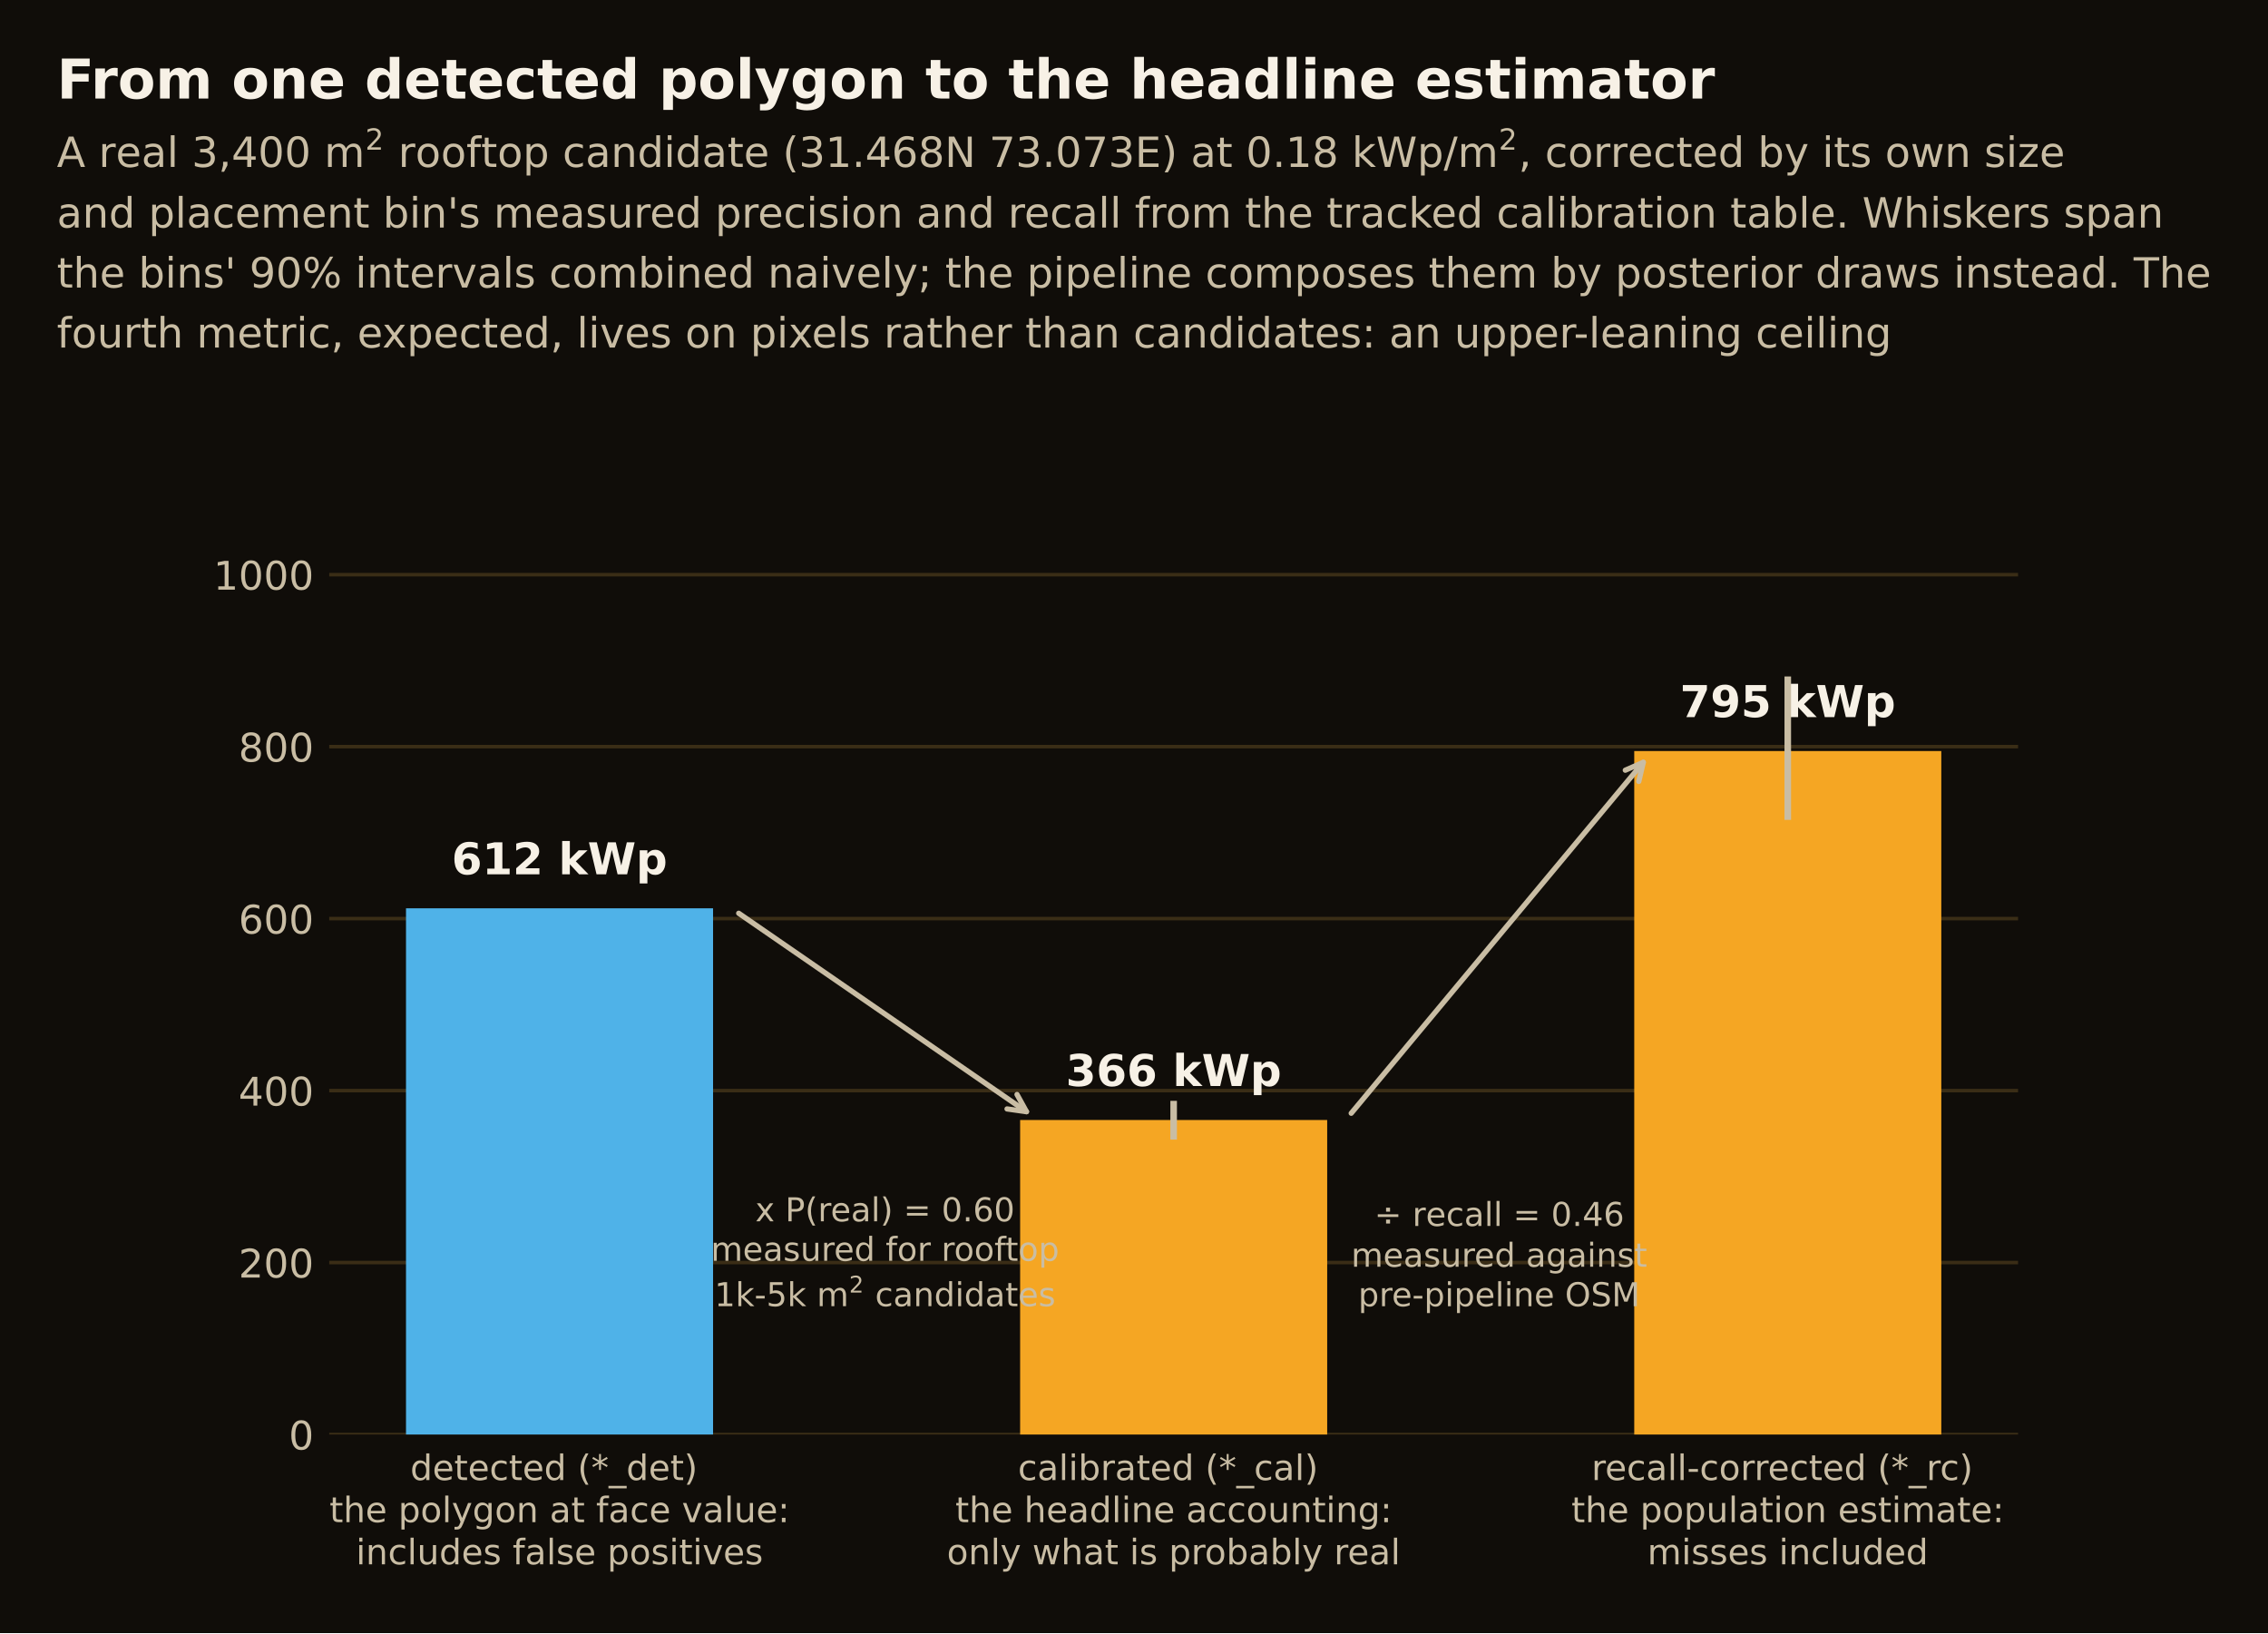
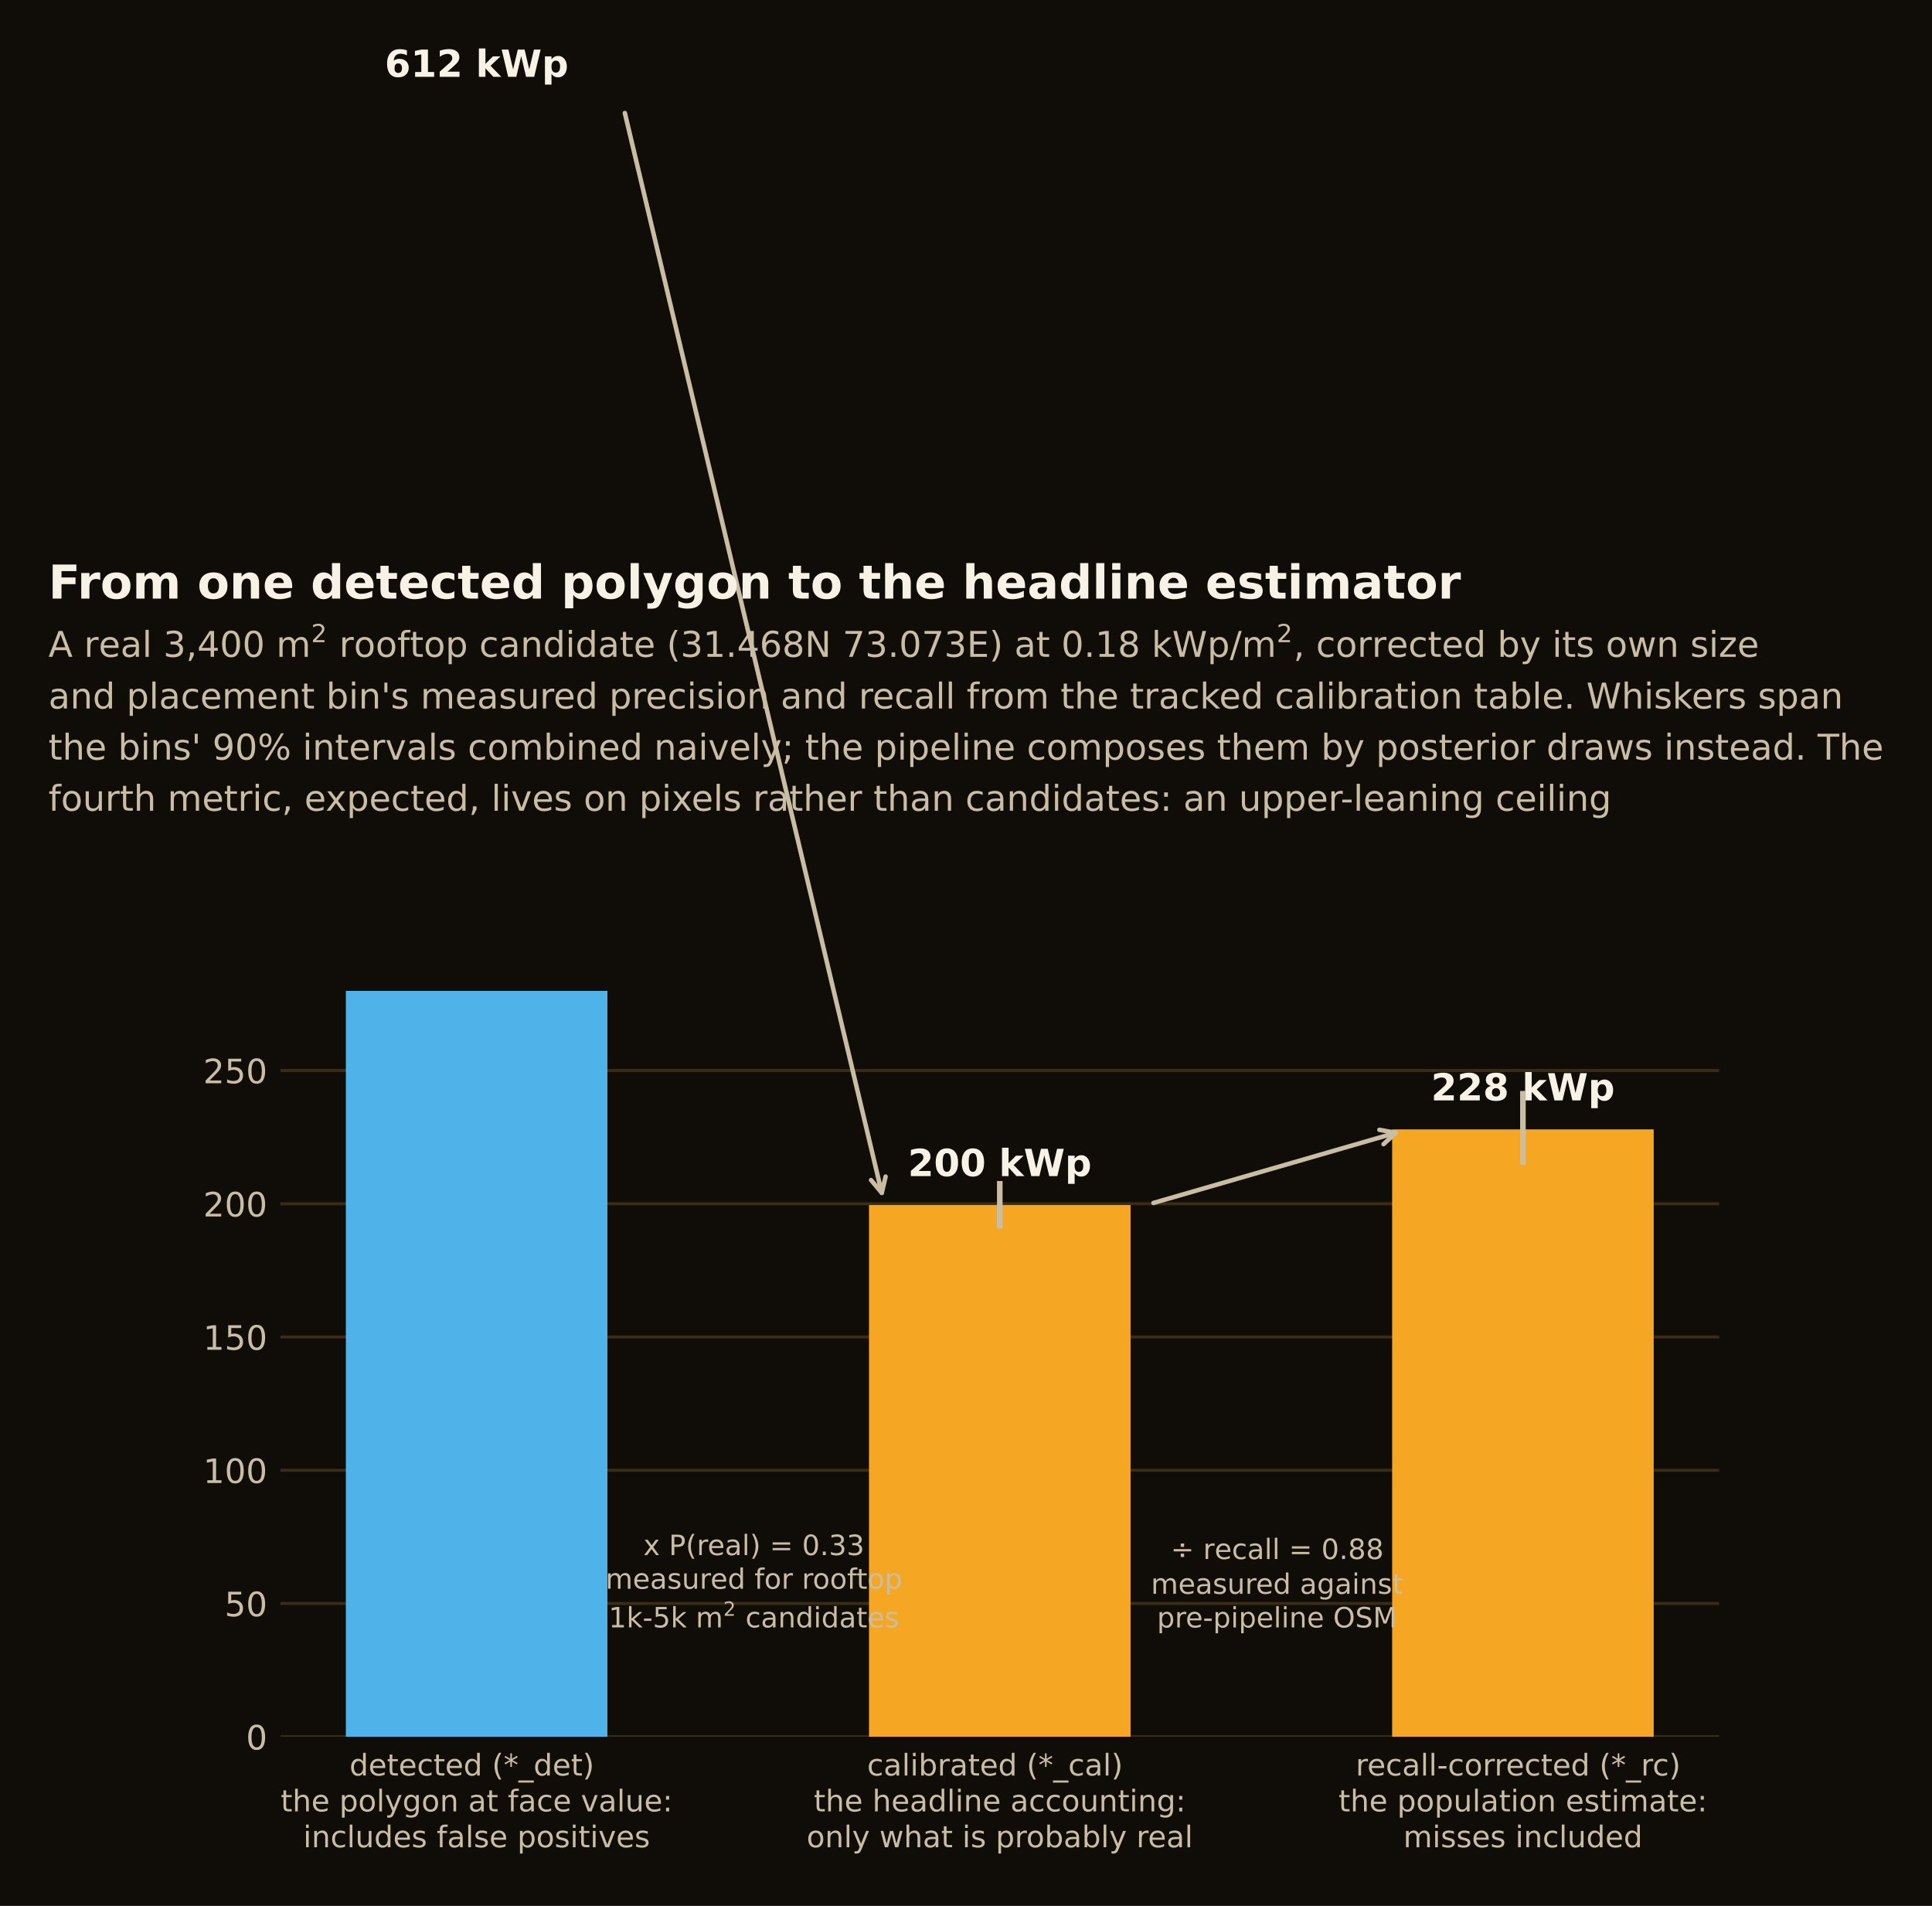
- <svg xmlns="http://www.w3.org/2000/svg" width="517.06pt" height="372.285pt" viewBox="0 0 517.06 372.285" version="1.1">
+ <svg xmlns="http://www.w3.org/2000/svg" width="517.06pt" height="509.999pt" viewBox="0 0 517.06 509.999" version="1.1">
  <defs>
    <style type="text/css">*{stroke-linejoin: round; stroke-linecap: butt}</style>
  </defs>
  <g id="figure_1">
    <g id="patch_1">
-       <path d="M 0 372.285  L 517.06 372.285  L 517.06 0  L 0 0  z " style="fill: #100d09" />
+       <path d="M 0 509.999  L 517.06 509.999  L 517.06 0  L 0 0  z " style="fill: #100d09" />
    </g>
    <g id="axes_1">
      <g id="patch_2">
-         <path d="M 75.06 327.018  L 460.08 327.018  L 460.08 127.434  L 75.06 127.434  z " style="fill: #100d09" />
+         <path d="M 75.06 464.732  L 460.08 464.732  L 460.08 265.148  L 75.06 265.148  z " style="fill: #100d09" />
      </g>
      <g id="matplotlib.axis_1">
        <g id="xtick_1">
          <g id="line2d_1" />
          <g id="text_1">
-             <text style="font-size: 8px; font-family: 'DejaVu Sans'; fill: #c9bda4" transform="translate(93.5321 337.3976)">detected  (*_det)</text>
-             <text style="font-size: 8px; font-family: 'DejaVu Sans'; fill: #c9bda4" transform="translate(75.11273 346.9998)">the polygon at face value:</text>
-             <text style="font-size: 8px; font-family: 'DejaVu Sans'; fill: #c9bda4" transform="translate(81.1546 356.602)">includes false positives</text>
+             <text style="font-size: 8px; font-family: 'DejaVu Sans'; fill: #c9bda4" transform="translate(93.5321 475.1118)">detected  (*_det)</text>
+             <text style="font-size: 8px; font-family: 'DejaVu Sans'; fill: #c9bda4" transform="translate(75.11273 484.714)">the polygon at face value:</text>
+             <text style="font-size: 8px; font-family: 'DejaVu Sans'; fill: #c9bda4" transform="translate(81.1546 494.3162)">includes false positives</text>
          </g>
        </g>
        <g id="xtick_2">
          <g id="line2d_2" />
          <g id="text_2">
-             <text style="font-size: 8px; font-family: 'DejaVu Sans'; fill: #c9bda4" transform="translate(232.0675 337.3976)">calibrated  (*_cal)</text>
-             <text style="font-size: 8px; font-family: 'DejaVu Sans'; fill: #c9bda4" transform="translate(217.7887 346.9998)">the headline accounting:</text>
-             <text style="font-size: 8px; font-family: 'DejaVu Sans'; fill: #c9bda4" transform="translate(215.8713 356.602)">only what is probably real</text>
+             <text style="font-size: 8px; font-family: 'DejaVu Sans'; fill: #c9bda4" transform="translate(232.0675 475.1118)">calibrated  (*_cal)</text>
+             <text style="font-size: 8px; font-family: 'DejaVu Sans'; fill: #c9bda4" transform="translate(217.7887 484.714)">the headline accounting:</text>
+             <text style="font-size: 8px; font-family: 'DejaVu Sans'; fill: #c9bda4" transform="translate(215.8713 494.3162)">only what is probably real</text>
          </g>
        </g>
        <g id="xtick_3">
          <g id="line2d_3" />
          <g id="text_3">
-             <text style="font-size: 8px; font-family: 'DejaVu Sans'; fill: #c9bda4" transform="translate(362.8173 337.3976)">recall-corrected  (*_rc)</text>
-             <text style="font-size: 8px; font-family: 'DejaVu Sans'; fill: #c9bda4" transform="translate(358.236 346.9998)">the population estimate:</text>
-             <text style="font-size: 8px; font-family: 'DejaVu Sans'; fill: #c9bda4" transform="translate(375.5541 356.602)">misses included</text>
+             <text style="font-size: 8px; font-family: 'DejaVu Sans'; fill: #c9bda4" transform="translate(362.8173 475.1118)">recall-corrected  (*_rc)</text>
+             <text style="font-size: 8px; font-family: 'DejaVu Sans'; fill: #c9bda4" transform="translate(358.236 484.714)">the population estimate:</text>
+             <text style="font-size: 8px; font-family: 'DejaVu Sans'; fill: #c9bda4" transform="translate(375.5541 494.3162)">misses included</text>
          </g>
        </g>
      </g>
      <g id="matplotlib.axis_2">
        <g id="ytick_1">
          <g id="line2d_4">
-             <path d="M 75.06 327.018  L 460.08 327.018  " clip-path="url(#p47542ab4a8)" style="fill: none; stroke: #3a2d16; stroke-width: 0.8; stroke-linecap: square" />
+             <path d="M 75.06 464.732  L 460.08 464.732  " clip-path="url(#pc2cc5a7bf4)" style="fill: none; stroke: #3a2d16; stroke-width: 0.8; stroke-linecap: square" />
          </g>
          <g id="line2d_5" />
          <g id="text_4">
-             <text style="font-size: 9px; font-family: 'DejaVu Sans'; text-anchor: end; fill: #c9bda4" x="71.56" y="330.437" transform="rotate(-0 71.56 330.437)">0</text>
+             <text style="font-size: 9px; font-family: 'DejaVu Sans'; text-anchor: end; fill: #c9bda4" x="71.56" y="468.151" transform="rotate(-0 71.56 468.1513)">0</text>
          </g>
        </g>
        <g id="ytick_2">
          <g id="line2d_6">
-             <path d="M 75.06 287.814  L 460.08 287.814  " clip-path="url(#p47542ab4a8)" style="fill: none; stroke: #3a2d16; stroke-width: 0.8; stroke-linecap: square" />
+             <path d="M 75.06 429.076  L 460.08 429.076  " clip-path="url(#pc2cc5a7bf4)" style="fill: none; stroke: #3a2d16; stroke-width: 0.8; stroke-linecap: square" />
          </g>
          <g id="line2d_7" />
          <g id="text_5">
-             <text style="font-size: 9px; font-family: 'DejaVu Sans'; text-anchor: end; fill: #c9bda4" x="71.56" y="291.233" transform="rotate(-0 71.56 291.2329)">200</text>
+             <text style="font-size: 9px; font-family: 'DejaVu Sans'; text-anchor: end; fill: #c9bda4" x="71.56" y="432.495" transform="rotate(-0 71.56 432.4951)">50</text>
          </g>
        </g>
        <g id="ytick_3">
          <g id="line2d_8">
-             <path d="M 75.06 248.61  L 460.08 248.61  " clip-path="url(#p47542ab4a8)" style="fill: none; stroke: #3a2d16; stroke-width: 0.8; stroke-linecap: square" />
+             <path d="M 75.06 393.42  L 460.08 393.42  " clip-path="url(#pc2cc5a7bf4)" style="fill: none; stroke: #3a2d16; stroke-width: 0.8; stroke-linecap: square" />
          </g>
          <g id="line2d_9" />
          <g id="text_6">
-             <text style="font-size: 9px; font-family: 'DejaVu Sans'; text-anchor: end; fill: #c9bda4" x="71.56" y="252.029" transform="rotate(-0 71.56 252.0288)">400</text>
+             <text style="font-size: 9px; font-family: 'DejaVu Sans'; text-anchor: end; fill: #c9bda4" x="71.56" y="396.839" transform="rotate(-0 71.56 396.8389)">100</text>
          </g>
        </g>
        <g id="ytick_4">
          <g id="line2d_10">
-             <path d="M 75.06 209.406  L 460.08 209.406  " clip-path="url(#p47542ab4a8)" style="fill: none; stroke: #3a2d16; stroke-width: 0.8; stroke-linecap: square" />
+             <path d="M 75.06 357.764  L 460.08 357.764  " clip-path="url(#pc2cc5a7bf4)" style="fill: none; stroke: #3a2d16; stroke-width: 0.8; stroke-linecap: square" />
          </g>
          <g id="line2d_11" />
          <g id="text_7">
-             <text style="font-size: 9px; font-family: 'DejaVu Sans'; text-anchor: end; fill: #c9bda4" x="71.56" y="212.825" transform="rotate(-0 71.56 212.8247)">600</text>
+             <text style="font-size: 9px; font-family: 'DejaVu Sans'; text-anchor: end; fill: #c9bda4" x="71.56" y="361.183" transform="rotate(-0 71.56 361.1828)">150</text>
          </g>
        </g>
        <g id="ytick_5">
          <g id="line2d_12">
-             <path d="M 75.06 170.202  L 460.08 170.202  " clip-path="url(#p47542ab4a8)" style="fill: none; stroke: #3a2d16; stroke-width: 0.8; stroke-linecap: square" />
+             <path d="M 75.06 322.108  L 460.08 322.108  " clip-path="url(#pc2cc5a7bf4)" style="fill: none; stroke: #3a2d16; stroke-width: 0.8; stroke-linecap: square" />
          </g>
          <g id="line2d_13" />
          <g id="text_8">
-             <text style="font-size: 9px; font-family: 'DejaVu Sans'; text-anchor: end; fill: #c9bda4" x="71.56" y="173.621" transform="rotate(-0 71.56 173.6206)">800</text>
+             <text style="font-size: 9px; font-family: 'DejaVu Sans'; text-anchor: end; fill: #c9bda4" x="71.56" y="325.527" transform="rotate(-0 71.56 325.5266)">200</text>
          </g>
        </g>
        <g id="ytick_6">
          <g id="line2d_14">
-             <path d="M 75.06 130.998  L 460.08 130.998  " clip-path="url(#p47542ab4a8)" style="fill: none; stroke: #3a2d16; stroke-width: 0.8; stroke-linecap: square" />
+             <path d="M 75.06 286.452  L 460.08 286.452  " clip-path="url(#pc2cc5a7bf4)" style="fill: none; stroke: #3a2d16; stroke-width: 0.8; stroke-linecap: square" />
          </g>
          <g id="line2d_15" />
          <g id="text_9">
-             <text style="font-size: 9px; font-family: 'DejaVu Sans'; text-anchor: end; fill: #c9bda4" x="71.56" y="134.416" transform="rotate(-0 71.56 134.4164)">1000</text>
+             <text style="font-size: 9px; font-family: 'DejaVu Sans'; text-anchor: end; fill: #c9bda4" x="71.56" y="289.87" transform="rotate(-0 71.56 289.8705)">250</text>
          </g>
        </g>
      </g>
      <g id="patch_3">
-         <path d="M 92.561 327.018  L 162.565 327.018  L 162.565 207.053  L 92.561 207.053  z " clip-path="url(#p47542ab4a8)" style="fill: #4fb2e8" />
+         <path d="M 92.561 464.732  L 162.565 464.732  L 162.565 28.301  L 92.561 28.301  z " clip-path="url(#pc2cc5a7bf4)" style="fill: #4fb2e8" />
      </g>
      <g id="patch_4">
-         <path d="M 232.568 327.018  L 302.572 327.018  L 302.572 255.315  L 232.568 255.315  z " clip-path="url(#p47542ab4a8)" style="fill: #f5a623" />
+         <path d="M 232.568 464.732  L 302.572 464.732  L 302.572 322.456  L 232.568 322.456  z " clip-path="url(#pc2cc5a7bf4)" style="fill: #f5a623" />
      </g>
      <g id="patch_5">
-         <path d="M 372.575 327.018  L 442.579 327.018  L 442.579 171.21  L 372.575 171.21  z " clip-path="url(#p47542ab4a8)" style="fill: #f5a623" />
+         <path d="M 372.575 464.732  L 442.579 464.732  L 442.579 302.205  L 372.575 302.205  z " clip-path="url(#pc2cc5a7bf4)" style="fill: #f5a623" />
      </g>
      <g id="text_10">
-         <text style="font-weight: 700; font-size: 10px; font-family: 'DejaVu Sans'; text-anchor: middle; fill: #f7f1e6" x="127.563" y="199.311" transform="rotate(-0 127.5627 199.311)">612 kWp</text>
+         <text style="font-weight: 700; font-size: 10px; font-family: 'DejaVu Sans'; text-anchor: middle; fill: #f7f1e6" x="127.563" y="20.558" transform="rotate(-0 127.5627 20.55844)">612 kWp</text>
      </g>
      <g id="text_11">
-         <text style="font-weight: 700; font-size: 10px; font-family: 'DejaVu Sans'; text-anchor: middle; fill: #f7f1e6" x="267.57" y="247.573" transform="rotate(-0 267.57 247.5727)">366 kWp</text>
+         <text style="font-weight: 700; font-size: 10px; font-family: 'DejaVu Sans'; text-anchor: middle; fill: #f7f1e6" x="267.57" y="314.713" transform="rotate(-0 267.57 314.7132)">200 kWp</text>
      </g>
      <g id="text_12">
-         <text style="font-weight: 700; font-size: 10px; font-family: 'DejaVu Sans'; text-anchor: middle; fill: #f7f1e6" x="407.577" y="163.468" transform="rotate(-0 407.5773 163.4676)">795 kWp</text>
+         <text style="font-weight: 700; font-size: 10px; font-family: 'DejaVu Sans'; text-anchor: middle; fill: #f7f1e6" x="407.577" y="294.462" transform="rotate(-0 407.5773 294.4623)">228 kWp</text>
      </g>
      <g id="patch_6">
-         <path d="M 168.412 208.189  Q 201.767 231.185 234.018 253.419  " style="fill: none; stroke: #c9bda4; stroke-width: 1.2; stroke-linecap: round" />
-         <path d="M 231.86 249.502  L 234.018 253.419  L 229.589 252.795  " style="fill: none; stroke: #c9bda4; stroke-width: 1.2; stroke-linecap: round" />
+         <path d="M 167.227 30.244  Q 201.766 175.376 235.994 319.202  " style="fill: none; stroke: #c9bda4; stroke-width: 1.2; stroke-linecap: round" />
+         <path d="M 237.014 314.848  L 235.994 319.202  L 233.122 315.774  " style="fill: none; stroke: #c9bda4; stroke-width: 1.2; stroke-linecap: round" />
      </g>
      <g id="text_13">
-         <text style="font-size: 7.5px; font-family: 'DejaVu Sans'; fill: #c9bda4" transform="translate(172.1861 278.4134)">x P(real) = 0.60</text>
-         <text style="font-size: 7.5px; font-family: 'DejaVu Sans'; fill: #c9bda4" transform="translate(162.0435 287.4154)">measured for rooftop</text>
-         <g style="fill: #c9bda4" transform="translate(162.8791 297.7687)">
+         <text style="font-size: 7.5px; font-family: 'DejaVu Sans'; fill: #c9bda4" transform="translate(172.1861 416.1277)">x P(real) = 0.33</text>
+         <text style="font-size: 7.5px; font-family: 'DejaVu Sans'; fill: #c9bda4" transform="translate(162.0435 425.1297)">measured for rooftop</text>
+         <g style="fill: #c9bda4" transform="translate(162.8791 435.4829)">
          <text>
            <tspan x="0" y="-0.009" style="font-size: 7.5px; font-family: 'DejaVu Sans'; fill: #c9bda4">1</tspan>
            <tspan x="4.772" y="-0.009" style="font-size: 7.5px; font-family: 'DejaVu Sans'; fill: #c9bda4">k</tspan>
            <tspan x="9.115" y="-0.009" style="font-size: 7.5px; font-family: 'DejaVu Sans'; fill: #c9bda4">-</tspan>
            <tspan x="11.821" y="-0.009" style="font-size: 7.5px; font-family: 'DejaVu Sans'; fill: #c9bda4">5</tspan>
            <tspan x="16.593" y="-0.009" style="font-size: 7.5px; font-family: 'DejaVu Sans'; fill: #c9bda4">k</tspan>
            <tspan x="20.936" y="-0.009" style="font-size: 7.5px; font-family: 'DejaVu Sans'; fill: #c9bda4"> </tspan>
            <tspan x="23.32" y="-0.009" style="font-size: 7.5px; font-family: 'DejaVu Sans'; fill: #c9bda4">m</tspan>
            <tspan x="34.243" y="-0.009" style="font-size: 7.5px; font-family: 'DejaVu Sans'; fill: #c9bda4"> </tspan>
            <tspan x="36.627" y="-0.009" style="font-size: 7.5px; font-family: 'DejaVu Sans'; fill: #c9bda4">c</tspan>
            <tspan x="40.751" y="-0.009" style="font-size: 7.5px; font-family: 'DejaVu Sans'; fill: #c9bda4">a</tspan>
            <tspan x="45.347" y="-0.009" style="font-size: 7.5px; font-family: 'DejaVu Sans'; fill: #c9bda4">n</tspan>
            <tspan x="50.1" y="-0.009" style="font-size: 7.5px; font-family: 'DejaVu Sans'; fill: #c9bda4">d</tspan>
            <tspan x="54.861" y="-0.009" style="font-size: 7.5px; font-family: 'DejaVu Sans'; fill: #c9bda4">i</tspan>
            <tspan x="56.945" y="-0.009" style="font-size: 7.5px; font-family: 'DejaVu Sans'; fill: #c9bda4">d</tspan>
            <tspan x="61.705" y="-0.009" style="font-size: 7.5px; font-family: 'DejaVu Sans'; fill: #c9bda4">a</tspan>
            <tspan x="66.301" y="-0.009" style="font-size: 7.5px; font-family: 'DejaVu Sans'; fill: #c9bda4">t</tspan>
            <tspan x="69.242" y="-0.009" style="font-size: 7.5px; font-family: 'DejaVu Sans'; fill: #c9bda4">e</tspan>
            <tspan x="73.856" y="-0.009" style="font-size: 7.5px; font-family: 'DejaVu Sans'; fill: #c9bda4">s</tspan>
            <tspan x="30.698" y="-3.106" style="font-size: 5.25px; font-family: 'DejaVu Sans'; fill: #c9bda4">2</tspan>
          </text>
        </g>
      </g>
      <g id="patch_7">
-         <path d="M 308.052 253.778  Q 341.773 213.264 374.636 173.781  " style="fill: none; stroke: #c9bda4; stroke-width: 1.2; stroke-linecap: round" />
-         <path d="M 370.54 175.576  L 374.636 173.781  L 373.614 178.135  " style="fill: none; stroke: #c9bda4; stroke-width: 1.2; stroke-linecap: round" />
+         <path d="M 308.69 321.901  Q 341.771 312.331 373.563 303.134  " style="fill: none; stroke: #c9bda4; stroke-width: 1.2; stroke-linecap: round" />
+         <path d="M 369.165 302.325  L 373.563 303.134  L 370.276 306.167  " style="fill: none; stroke: #c9bda4; stroke-width: 1.2; stroke-linecap: round" />
      </g>
      <g id="text_14">
-         <g style="fill: #c9bda4" transform="translate(313.3114 279.7646)">
+         <g style="fill: #c9bda4" transform="translate(313.3114 417.4788)">
          <text>
            <tspan x="0" y="-0.297" style="font-size: 7.5px; font-family: 'DejaVu Sans'; fill: #c9bda4">÷</tspan>
            <tspan x="6.284" y="-0.297" style="font-size: 7.5px; font-family: 'DejaVu Sans'; fill: #c9bda4"> </tspan>
            <tspan x="8.668" y="-0.297" style="font-size: 7.5px; font-family: 'DejaVu Sans'; fill: #c9bda4">r</tspan>
            <tspan x="11.752" y="-0.297" style="font-size: 7.5px; font-family: 'DejaVu Sans'; fill: #c9bda4">e</tspan>
            <tspan x="16.366" y="-0.297" style="font-size: 7.5px; font-family: 'DejaVu Sans'; fill: #c9bda4">c</tspan>
            <tspan x="20.49" y="-0.297" style="font-size: 7.5px; font-family: 'DejaVu Sans'; fill: #c9bda4">a</tspan>
            <tspan x="25.085" y="-0.297" style="font-size: 7.5px; font-family: 'DejaVu Sans'; fill: #c9bda4">l</tspan>
            <tspan x="27.169" y="-0.297" style="font-size: 7.5px; font-family: 'DejaVu Sans'; fill: #c9bda4">l</tspan>
            <tspan x="29.253" y="-0.297" style="font-size: 7.5px; font-family: 'DejaVu Sans'; fill: #c9bda4"> </tspan>
            <tspan x="31.637" y="-0.297" style="font-size: 7.5px; font-family: 'DejaVu Sans'; fill: #c9bda4">=</tspan>
            <tspan x="37.921" y="-0.297" style="font-size: 7.5px; font-family: 'DejaVu Sans'; fill: #c9bda4"> </tspan>
            <tspan x="40.305" y="-0.297" style="font-size: 7.5px; font-family: 'DejaVu Sans'; fill: #c9bda4">0</tspan>
            <tspan x="45.077" y="-0.297" style="font-size: 7.5px; font-family: 'DejaVu Sans'; fill: #c9bda4">.</tspan>
-             <tspan x="47.461" y="-0.297" style="font-size: 7.5px; font-family: 'DejaVu Sans'; fill: #c9bda4">4</tspan>
-             <tspan x="52.233" y="-0.297" style="font-size: 7.5px; font-family: 'DejaVu Sans'; fill: #c9bda4">6</tspan>
+             <tspan x="47.461" y="-0.297" style="font-size: 7.5px; font-family: 'DejaVu Sans'; fill: #c9bda4">8</tspan>
+             <tspan x="52.233" y="-0.297" style="font-size: 7.5px; font-family: 'DejaVu Sans'; fill: #c9bda4">8</tspan>
          </text>
        </g>
-         <text style="font-size: 7.5px; font-family: 'DejaVu Sans'; fill: #c9bda4" transform="translate(308.028 288.7666)">measured against</text>
-         <text style="font-size: 7.5px; font-family: 'DejaVu Sans'; fill: #c9bda4" transform="translate(309.6358 297.7687)">pre-pipeline OSM</text>
+         <text style="font-size: 7.5px; font-family: 'DejaVu Sans'; fill: #c9bda4" transform="translate(308.028 426.4809)">measured against</text>
+         <text style="font-size: 7.5px; font-family: 'DejaVu Sans'; fill: #c9bda4" transform="translate(309.6358 435.4829)">pre-pipeline OSM</text>
      </g>
      <g id="line2d_16">
-         <path d="M 267.57 259.034  L 267.57 251.692  " clip-path="url(#p47542ab4a8)" style="fill: none; stroke: #c9bda4; stroke-width: 1.5; stroke-linecap: square" />
+         <path d="M 267.57 327.955  L 267.57 316.782  " clip-path="url(#pc2cc5a7bf4)" style="fill: none; stroke: #c9bda4; stroke-width: 1.5; stroke-linecap: square" />
      </g>
      <g id="line2d_17">
-         <path d="M 407.577 186.148  L 407.577 154.963  " clip-path="url(#p47542ab4a8)" style="fill: none; stroke: #c9bda4; stroke-width: 1.5; stroke-linecap: square" />
+         <path d="M 407.577 310.946  L 407.577 292.677  " clip-path="url(#pc2cc5a7bf4)" style="fill: none; stroke: #c9bda4; stroke-width: 1.5; stroke-linecap: square" />
      </g>
    </g>
    <g id="text_15">
-       <text style="font-weight: 700; font-size: 12.5px; font-family: 'DejaVu Sans'; text-anchor: start; fill: #f7f1e6" x="12.96" y="22.458" transform="rotate(-0 12.96 22.45805)">From one detected polygon to the headline estimator</text>
+       <text style="font-weight: 700; font-size: 12.5px; font-family: 'DejaVu Sans'; text-anchor: start; fill: #f7f1e6" x="12.96" y="160.172" transform="rotate(-0 12.96 160.1723)">From one detected polygon to the headline estimator</text>
    </g>
    <g id="text_16">
-       <g style="fill: #c9bda4" transform="translate(12.96 38.19005)">
+       <g style="fill: #c9bda4" transform="translate(12.96 175.9043)">
        <text>
          <tspan x="0" y="-0.144" style="font-size: 9.5px; font-family: 'DejaVu Sans'; fill: #c9bda4">A</tspan>
          <tspan x="6.499" y="-0.144" style="font-size: 9.5px; font-family: 'DejaVu Sans'; fill: #c9bda4"> </tspan>
          <tspan x="9.519" y="-0.144" style="font-size: 9.5px; font-family: 'DejaVu Sans'; fill: #c9bda4">r</tspan>
          <tspan x="13.424" y="-0.144" style="font-size: 9.5px; font-family: 'DejaVu Sans'; fill: #c9bda4">e</tspan>
          <tspan x="19.269" y="-0.144" style="font-size: 9.5px; font-family: 'DejaVu Sans'; fill: #c9bda4">a</tspan>
          <tspan x="25.091" y="-0.144" style="font-size: 9.5px; font-family: 'DejaVu Sans'; fill: #c9bda4">l</tspan>
          <tspan x="27.73" y="-0.144" style="font-size: 9.5px; font-family: 'DejaVu Sans'; fill: #c9bda4"> </tspan>
          <tspan x="30.75" y="-0.144" style="font-size: 9.5px; font-family: 'DejaVu Sans'; fill: #c9bda4">3</tspan>
          <tspan x="36.794" y="-0.144" style="font-size: 9.5px; font-family: 'DejaVu Sans'; fill: #c9bda4">,</tspan>
          <tspan x="39.814" y="-0.144" style="font-size: 9.5px; font-family: 'DejaVu Sans'; fill: #c9bda4">4</tspan>
          <tspan x="45.858" y="-0.144" style="font-size: 9.5px; font-family: 'DejaVu Sans'; fill: #c9bda4">0</tspan>
          <tspan x="51.902" y="-0.144" style="font-size: 9.5px; font-family: 'DejaVu Sans'; fill: #c9bda4">0</tspan>
          <tspan x="57.946" y="-0.144" style="font-size: 9.5px; font-family: 'DejaVu Sans'; fill: #c9bda4"> </tspan>
          <tspan x="60.966" y="-0.144" style="font-size: 9.5px; font-family: 'DejaVu Sans'; fill: #c9bda4">m</tspan>
          <tspan x="74.802" y="-0.144" style="font-size: 9.5px; font-family: 'DejaVu Sans'; fill: #c9bda4"> </tspan>
          <tspan x="77.822" y="-0.144" style="font-size: 9.5px; font-family: 'DejaVu Sans'; fill: #c9bda4">r</tspan>
          <tspan x="81.727" y="-0.144" style="font-size: 9.5px; font-family: 'DejaVu Sans'; fill: #c9bda4">o</tspan>
          <tspan x="87.54" y="-0.144" style="font-size: 9.5px; font-family: 'DejaVu Sans'; fill: #c9bda4">o</tspan>
          <tspan x="93.352" y="-0.144" style="font-size: 9.5px; font-family: 'DejaVu Sans'; fill: #c9bda4">f</tspan>
          <tspan x="96.696" y="-0.144" style="font-size: 9.5px; font-family: 'DejaVu Sans'; fill: #c9bda4">t</tspan>
          <tspan x="100.421" y="-0.144" style="font-size: 9.5px; font-family: 'DejaVu Sans'; fill: #c9bda4">o</tspan>
          <tspan x="106.233" y="-0.144" style="font-size: 9.5px; font-family: 'DejaVu Sans'; fill: #c9bda4">p</tspan>
          <tspan x="112.264" y="-0.144" style="font-size: 9.5px; font-family: 'DejaVu Sans'; fill: #c9bda4"> </tspan>
          <tspan x="115.284" y="-0.144" style="font-size: 9.5px; font-family: 'DejaVu Sans'; fill: #c9bda4">c</tspan>
          <tspan x="120.507" y="-0.144" style="font-size: 9.5px; font-family: 'DejaVu Sans'; fill: #c9bda4">a</tspan>
          <tspan x="126.328" y="-0.144" style="font-size: 9.5px; font-family: 'DejaVu Sans'; fill: #c9bda4">n</tspan>
          <tspan x="132.349" y="-0.144" style="font-size: 9.5px; font-family: 'DejaVu Sans'; fill: #c9bda4">d</tspan>
          <tspan x="138.379" y="-0.144" style="font-size: 9.5px; font-family: 'DejaVu Sans'; fill: #c9bda4">i</tspan>
          <tspan x="141.019" y="-0.144" style="font-size: 9.5px; font-family: 'DejaVu Sans'; fill: #c9bda4">d</tspan>
          <tspan x="147.049" y="-0.144" style="font-size: 9.5px; font-family: 'DejaVu Sans'; fill: #c9bda4">a</tspan>
          <tspan x="152.871" y="-0.144" style="font-size: 9.5px; font-family: 'DejaVu Sans'; fill: #c9bda4">t</tspan>
          <tspan x="156.596" y="-0.144" style="font-size: 9.5px; font-family: 'DejaVu Sans'; fill: #c9bda4">e</tspan>
          <tspan x="162.44" y="-0.144" style="font-size: 9.5px; font-family: 'DejaVu Sans'; fill: #c9bda4"> </tspan>
          <tspan x="165.46" y="-0.144" style="font-size: 9.5px; font-family: 'DejaVu Sans'; fill: #c9bda4">(</tspan>
          <tspan x="169.166" y="-0.144" style="font-size: 9.5px; font-family: 'DejaVu Sans'; fill: #c9bda4">3</tspan>
          <tspan x="175.211" y="-0.144" style="font-size: 9.5px; font-family: 'DejaVu Sans'; fill: #c9bda4">1</tspan>
          <tspan x="181.255" y="-0.144" style="font-size: 9.5px; font-family: 'DejaVu Sans'; fill: #c9bda4">.</tspan>
          <tspan x="184.274" y="-0.144" style="font-size: 9.5px; font-family: 'DejaVu Sans'; fill: #c9bda4">4</tspan>
          <tspan x="190.319" y="-0.144" style="font-size: 9.5px; font-family: 'DejaVu Sans'; fill: #c9bda4">6</tspan>
          <tspan x="196.363" y="-0.144" style="font-size: 9.5px; font-family: 'DejaVu Sans'; fill: #c9bda4">8</tspan>
          <tspan x="202.407" y="-0.144" style="font-size: 9.5px; font-family: 'DejaVu Sans'; fill: #c9bda4">N</tspan>
          <tspan x="209.514" y="-0.144" style="font-size: 9.5px; font-family: 'DejaVu Sans'; fill: #c9bda4"> </tspan>
          <tspan x="212.533" y="-0.144" style="font-size: 9.5px; font-family: 'DejaVu Sans'; fill: #c9bda4">7</tspan>
          <tspan x="218.577" y="-0.144" style="font-size: 9.5px; font-family: 'DejaVu Sans'; fill: #c9bda4">3</tspan>
          <tspan x="224.622" y="-0.144" style="font-size: 9.5px; font-family: 'DejaVu Sans'; fill: #c9bda4">.</tspan>
          <tspan x="227.641" y="-0.144" style="font-size: 9.5px; font-family: 'DejaVu Sans'; fill: #c9bda4">0</tspan>
          <tspan x="233.686" y="-0.144" style="font-size: 9.5px; font-family: 'DejaVu Sans'; fill: #c9bda4">7</tspan>
          <tspan x="239.73" y="-0.144" style="font-size: 9.5px; font-family: 'DejaVu Sans'; fill: #c9bda4">3</tspan>
          <tspan x="245.774" y="-0.144" style="font-size: 9.5px; font-family: 'DejaVu Sans'; fill: #c9bda4">E</tspan>
          <tspan x="251.776" y="-0.144" style="font-size: 9.5px; font-family: 'DejaVu Sans'; fill: #c9bda4">)</tspan>
          <tspan x="255.483" y="-0.144" style="font-size: 9.5px; font-family: 'DejaVu Sans'; fill: #c9bda4"> </tspan>
          <tspan x="258.503" y="-0.144" style="font-size: 9.5px; font-family: 'DejaVu Sans'; fill: #c9bda4">a</tspan>
          <tspan x="264.324" y="-0.144" style="font-size: 9.5px; font-family: 'DejaVu Sans'; fill: #c9bda4">t</tspan>
          <tspan x="268.049" y="-0.144" style="font-size: 9.5px; font-family: 'DejaVu Sans'; fill: #c9bda4"> </tspan>
          <tspan x="271.069" y="-0.144" style="font-size: 9.5px; font-family: 'DejaVu Sans'; fill: #c9bda4">0</tspan>
          <tspan x="277.113" y="-0.144" style="font-size: 9.5px; font-family: 'DejaVu Sans'; fill: #c9bda4">.</tspan>
          <tspan x="280.133" y="-0.144" style="font-size: 9.5px; font-family: 'DejaVu Sans'; fill: #c9bda4">1</tspan>
          <tspan x="286.177" y="-0.144" style="font-size: 9.5px; font-family: 'DejaVu Sans'; fill: #c9bda4">8</tspan>
          <tspan x="292.221" y="-0.144" style="font-size: 9.5px; font-family: 'DejaVu Sans'; fill: #c9bda4"> </tspan>
          <tspan x="295.241" y="-0.144" style="font-size: 9.5px; font-family: 'DejaVu Sans'; fill: #c9bda4">k</tspan>
          <tspan x="300.742" y="-0.144" style="font-size: 9.5px; font-family: 'DejaVu Sans'; fill: #c9bda4">W</tspan>
          <tspan x="310.136" y="-0.144" style="font-size: 9.5px; font-family: 'DejaVu Sans'; fill: #c9bda4">p</tspan>
          <tspan x="316.166" y="-0.144" style="font-size: 9.5px; font-family: 'DejaVu Sans'; fill: #c9bda4">/</tspan>
          <tspan x="319.367" y="-0.144" style="font-size: 9.5px; font-family: 'DejaVu Sans'; fill: #c9bda4">m</tspan>
          <tspan x="333.202" y="-0.144" style="font-size: 9.5px; font-family: 'DejaVu Sans'; fill: #c9bda4">,</tspan>
          <tspan x="336.222" y="-0.144" style="font-size: 9.5px; font-family: 'DejaVu Sans'; fill: #c9bda4"> </tspan>
          <tspan x="339.242" y="-0.144" style="font-size: 9.5px; font-family: 'DejaVu Sans'; fill: #c9bda4">c</tspan>
          <tspan x="344.465" y="-0.144" style="font-size: 9.5px; font-family: 'DejaVu Sans'; fill: #c9bda4">o</tspan>
          <tspan x="350.277" y="-0.144" style="font-size: 9.5px; font-family: 'DejaVu Sans'; fill: #c9bda4">r</tspan>
          <tspan x="354.183" y="-0.144" style="font-size: 9.5px; font-family: 'DejaVu Sans'; fill: #c9bda4">r</tspan>
          <tspan x="358.089" y="-0.144" style="font-size: 9.5px; font-family: 'DejaVu Sans'; fill: #c9bda4">e</tspan>
          <tspan x="363.933" y="-0.144" style="font-size: 9.5px; font-family: 'DejaVu Sans'; fill: #c9bda4">c</tspan>
          <tspan x="369.157" y="-0.144" style="font-size: 9.5px; font-family: 'DejaVu Sans'; fill: #c9bda4">t</tspan>
          <tspan x="372.881" y="-0.144" style="font-size: 9.5px; font-family: 'DejaVu Sans'; fill: #c9bda4">e</tspan>
          <tspan x="378.726" y="-0.144" style="font-size: 9.5px; font-family: 'DejaVu Sans'; fill: #c9bda4">d</tspan>
          <tspan x="384.756" y="-0.144" style="font-size: 9.5px; font-family: 'DejaVu Sans'; fill: #c9bda4"> </tspan>
          <tspan x="387.776" y="-0.144" style="font-size: 9.5px; font-family: 'DejaVu Sans'; fill: #c9bda4">b</tspan>
          <tspan x="393.807" y="-0.144" style="font-size: 9.5px; font-family: 'DejaVu Sans'; fill: #c9bda4">y</tspan>
          <tspan x="399.429" y="-0.144" style="font-size: 9.5px; font-family: 'DejaVu Sans'; fill: #c9bda4"> </tspan>
          <tspan x="402.448" y="-0.144" style="font-size: 9.5px; font-family: 'DejaVu Sans'; fill: #c9bda4">i</tspan>
          <tspan x="405.088" y="-0.144" style="font-size: 9.5px; font-family: 'DejaVu Sans'; fill: #c9bda4">t</tspan>
          <tspan x="408.813" y="-0.144" style="font-size: 9.5px; font-family: 'DejaVu Sans'; fill: #c9bda4">s</tspan>
          <tspan x="413.762" y="-0.144" style="font-size: 9.5px; font-family: 'DejaVu Sans'; fill: #c9bda4"> </tspan>
          <tspan x="416.782" y="-0.144" style="font-size: 9.5px; font-family: 'DejaVu Sans'; fill: #c9bda4">o</tspan>
          <tspan x="422.594" y="-0.144" style="font-size: 9.5px; font-family: 'DejaVu Sans'; fill: #c9bda4">w</tspan>
          <tspan x="430.364" y="-0.144" style="font-size: 9.5px; font-family: 'DejaVu Sans'; fill: #c9bda4">n</tspan>
          <tspan x="436.385" y="-0.144" style="font-size: 9.5px; font-family: 'DejaVu Sans'; fill: #c9bda4"> </tspan>
          <tspan x="439.405" y="-0.144" style="font-size: 9.5px; font-family: 'DejaVu Sans'; fill: #c9bda4">s</tspan>
          <tspan x="444.354" y="-0.144" style="font-size: 9.5px; font-family: 'DejaVu Sans'; fill: #c9bda4">i</tspan>
          <tspan x="446.994" y="-0.144" style="font-size: 9.5px; font-family: 'DejaVu Sans'; fill: #c9bda4">z</tspan>
          <tspan x="451.98" y="-0.144" style="font-size: 9.5px; font-family: 'DejaVu Sans'; fill: #c9bda4">e</tspan>
          <tspan x="70.311" y="-4.067" style="font-size: 6.65px; font-family: 'DejaVu Sans'; fill: #c9bda4">2</tspan>
          <tspan x="328.712" y="-4.067" style="font-size: 6.65px; font-family: 'DejaVu Sans'; fill: #c9bda4">2</tspan>
        </text>
      </g>
    </g>
    <g id="text_17">
-       <text style="font-size: 9.5px; font-family: 'DejaVu Sans'; text-anchor: start; fill: #c9bda4" x="12.96" y="51.87" transform="rotate(-0 12.96 51.87005)">and placement bin's measured precision and recall from the tracked calibration table. Whiskers span</text>
+       <text style="font-size: 9.5px; font-family: 'DejaVu Sans'; text-anchor: start; fill: #c9bda4" x="12.96" y="189.584" transform="rotate(-0 12.96 189.5843)">and placement bin's measured precision and recall from the tracked calibration table. Whiskers span</text>
    </g>
    <g id="text_18">
-       <text style="font-size: 9.5px; font-family: 'DejaVu Sans'; text-anchor: start; fill: #c9bda4" x="12.96" y="65.55" transform="rotate(-0 12.96 65.55005)">the bins' 90% intervals combined naively; the pipeline composes them by posterior draws instead. The</text>
+       <text style="font-size: 9.5px; font-family: 'DejaVu Sans'; text-anchor: start; fill: #c9bda4" x="12.96" y="203.264" transform="rotate(-0 12.96 203.2643)">the bins' 90% intervals combined naively; the pipeline composes them by posterior draws instead. The</text>
    </g>
    <g id="text_19">
-       <text style="font-size: 9.5px; font-family: 'DejaVu Sans'; text-anchor: start; fill: #c9bda4" x="12.96" y="79.23" transform="rotate(-0 12.96 79.23005)">fourth metric, expected, lives on pixels rather than candidates: an upper-leaning ceiling</text>
+       <text style="font-size: 9.5px; font-family: 'DejaVu Sans'; text-anchor: start; fill: #c9bda4" x="12.96" y="216.944" transform="rotate(-0 12.96 216.9443)">fourth metric, expected, lives on pixels rather than candidates: an upper-leaning ceiling</text>
    </g>
  </g>
  <defs>
-     <clipPath id="p47542ab4a8">
-       <rect x="75.06" y="127.434" width="385.02" height="199.584" />
+     <clipPath id="pc2cc5a7bf4">
+       <rect x="75.06" y="265.148" width="385.02" height="199.584" />
    </clipPath>
  </defs>
</svg>
